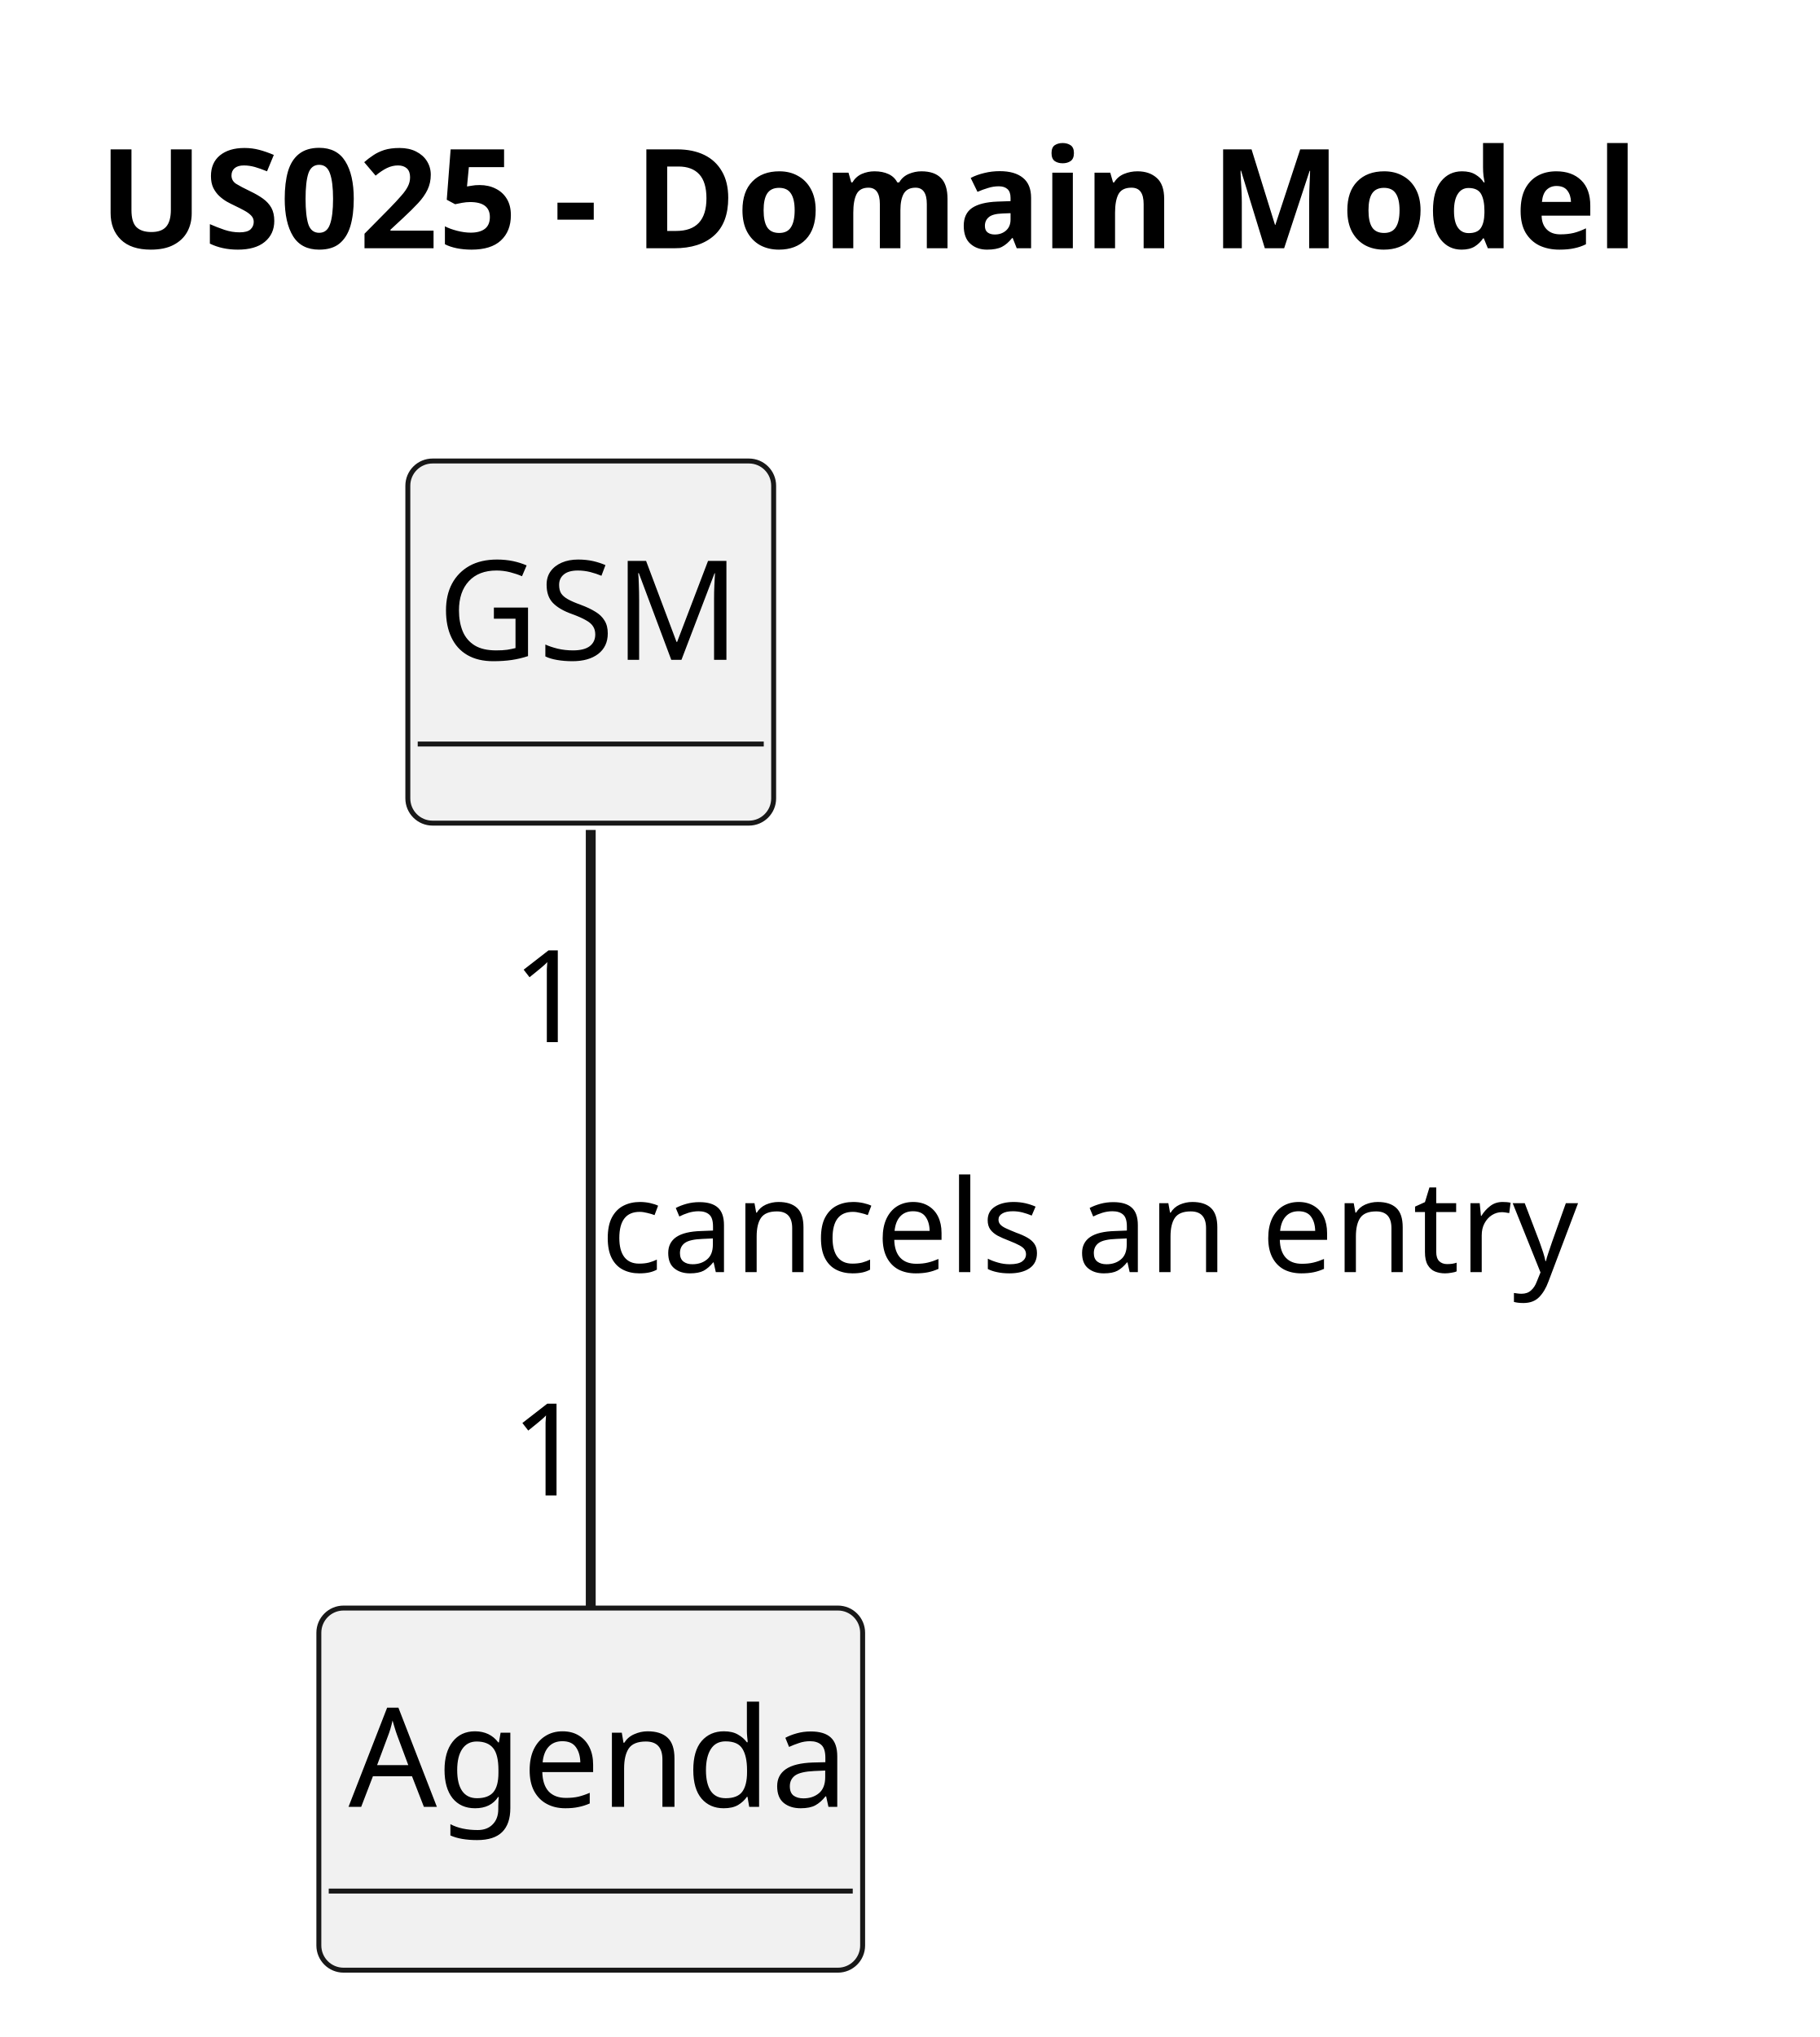
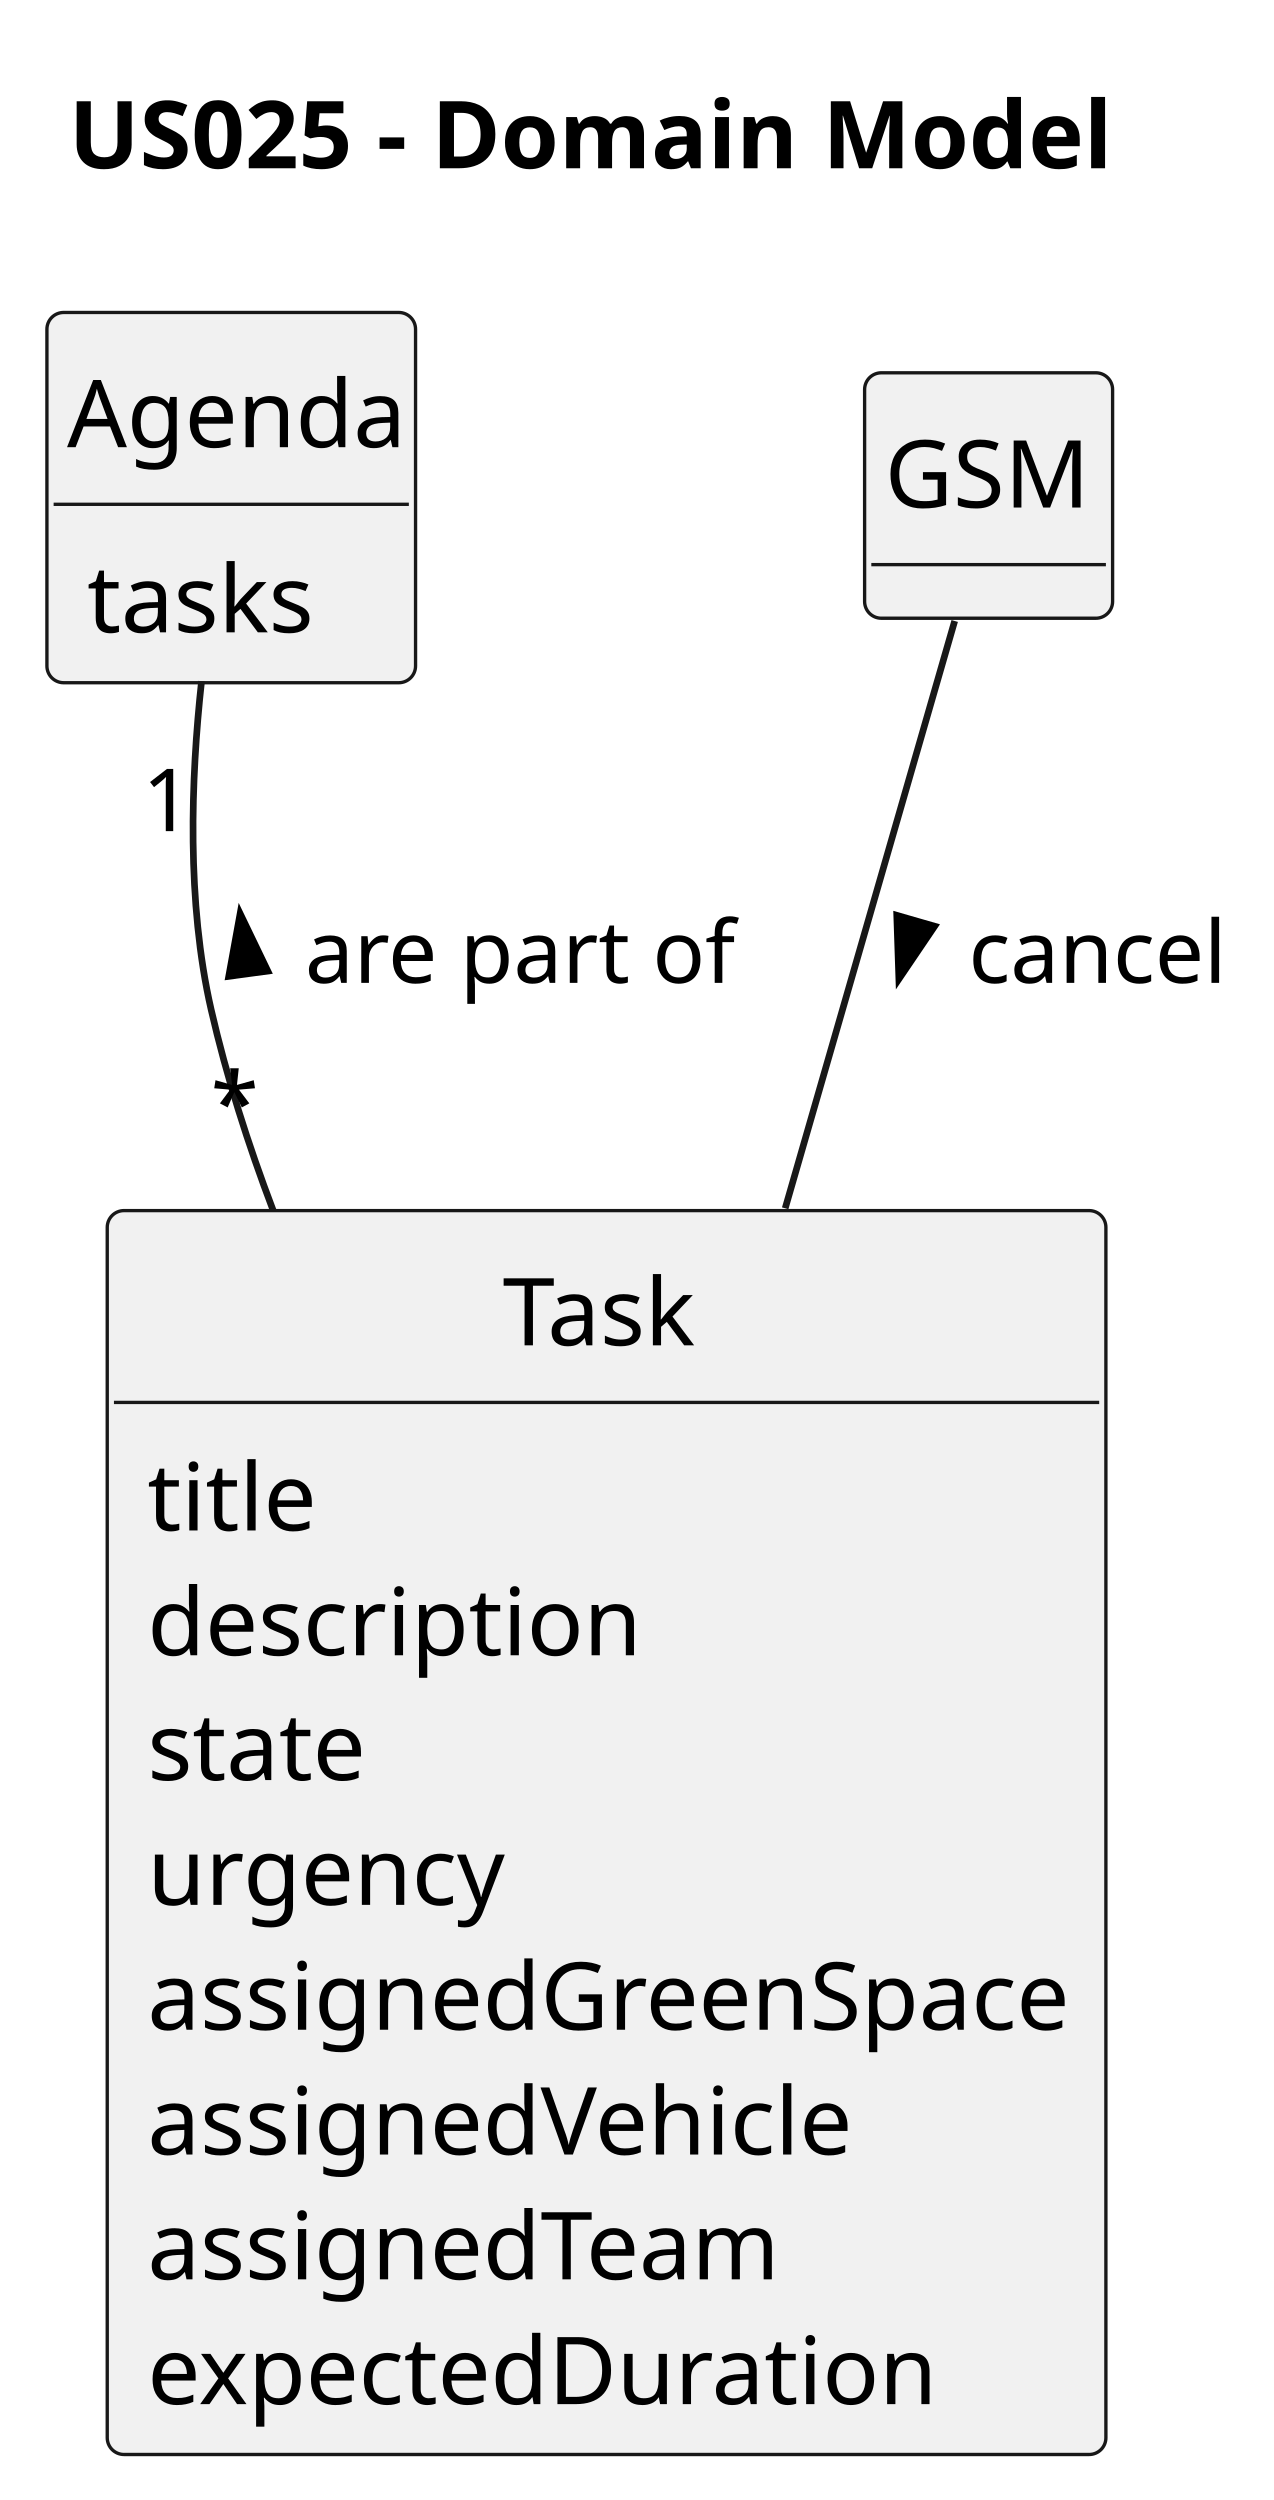
- <svg xmlns="http://www.w3.org/2000/svg" contentStyleType="text/css" height="206px" preserveAspectRatio="none" style="width:184px;height:206px;background:#FFFFFF;" version="1.1" viewBox="0 0 184 206" width="184px" zoomAndPan="magnify">
+ <svg xmlns="http://www.w3.org/2000/svg" contentStyleType="text/css" height="373px" preserveAspectRatio="none" style="width:190px;height:373px;background:#FFFFFF;" version="1.1" viewBox="0 0 190 373" width="190px" zoomAndPan="magnify">
  <defs />
  <g>
-     <text fill="#000000" font-family="sans-serif" font-size="14" font-weight="bold" lengthAdjust="spacing" textLength="156" x="10" y="25.107">US025 - Domain Model</text>
+     <text fill="#000000" font-family="sans-serif" font-size="14" font-weight="bold" lengthAdjust="spacing" textLength="156" x="10.25" y="25.107">US025 - Domain Model</text>
+     <g id="elem_Agenda">
+       <rect codeLine="20" fill="#F1F1F1" height="55.242" id="Agenda" rx="2.5" ry="2.5" style="stroke:#181818;stroke-width:0.5;" width="55" x="7" y="46.621" />
+       <text fill="#000000" font-family="sans-serif" font-size="14" lengthAdjust="spacing" textLength="49" x="10" y="66.728">Agenda</text>
+       <line style="stroke:#181818;stroke-width:0.5;" x1="8" x2="61" y1="75.242" y2="75.242" />
+       <text fill="#000000" font-family="sans-serif" font-size="14" lengthAdjust="spacing" textLength="33" x="13" y="94.35">tasks</text>
+     </g>
+     <g id="elem_Task">
+       <rect codeLine="24" fill="#F1F1F1" height="185.59" id="Task" rx="2.5" ry="2.5" style="stroke:#181818;stroke-width:0.5;" width="149" x="16" y="180.621" />
+       <text fill="#000000" font-family="sans-serif" font-size="14" lengthAdjust="spacing" textLength="31" x="75" y="200.728">Task</text>
+       <line style="stroke:#181818;stroke-width:0.5;" x1="17" x2="164" y1="209.242" y2="209.242" />
+       <text fill="#000000" font-family="sans-serif" font-size="14" lengthAdjust="spacing" textLength="22" x="22" y="228.35">title</text>
+       <text fill="#000000" font-family="sans-serif" font-size="14" lengthAdjust="spacing" textLength="69" x="22" y="246.971">description</text>
+       <text fill="#000000" font-family="sans-serif" font-size="14" lengthAdjust="spacing" textLength="31" x="22" y="265.592">state</text>
+       <text fill="#000000" font-family="sans-serif" font-size="14" lengthAdjust="spacing" textLength="51" x="22" y="284.213">urgency</text>
+       <text fill="#000000" font-family="sans-serif" font-size="14" lengthAdjust="spacing" textLength="137" x="22" y="302.834">assignedGreenSpace</text>
+       <text fill="#000000" font-family="sans-serif" font-size="14" lengthAdjust="spacing" textLength="103" x="22" y="321.455">assignedVehicle</text>
+       <text fill="#000000" font-family="sans-serif" font-size="14" lengthAdjust="spacing" textLength="93" x="22" y="340.076">assignedTeam</text>
+       <text fill="#000000" font-family="sans-serif" font-size="14" lengthAdjust="spacing" textLength="111" x="22" y="358.697">expectedDuration</text>
+     </g>
    <g id="elem_GSM">
-       <rect codeLine="13" fill="#F1F1F1" height="36.621" id="GSM" rx="2.5" ry="2.5" style="stroke:#181818;stroke-width:0.5;" width="37" x="41.25" y="46.621" />
-       <text fill="#000000" font-family="sans-serif" font-size="14" lengthAdjust="spacing" textLength="31" x="44.25" y="66.728">GSM</text>
-       <line style="stroke:#181818;stroke-width:0.5;" x1="42.25" x2="77.25" y1="75.242" y2="75.242" />
+       <rect fill="#F1F1F1" height="36.621" id="GSM" rx="2.5" ry="2.5" style="stroke:#181818;stroke-width:0.5;" width="37" x="129" y="55.621" />
+       <text fill="#000000" font-family="sans-serif" font-size="14" lengthAdjust="spacing" textLength="31" x="132" y="75.728">GSM</text>
+       <line style="stroke:#181818;stroke-width:0.5;" x1="130" x2="165" y1="84.242" y2="84.242" />
    </g>
-     <g id="elem_Agenda">
-       <rect codeLine="17" fill="#F1F1F1" height="36.621" id="Agenda" rx="2.5" ry="2.5" style="stroke:#181818;stroke-width:0.5;" width="55" x="32.25" y="162.621" />
-       <text fill="#000000" font-family="sans-serif" font-size="14" lengthAdjust="spacing" textLength="49" x="35.25" y="182.728">Agenda</text>
-       <line style="stroke:#181818;stroke-width:0.5;" x1="33.25" x2="86.25" y1="191.242" y2="191.242" />
+     <g id="link_Agenda_Task">
+       <path codeLine="36" d="M30.07,101.641 C28.47,116.261 27.84,134.641 31.5,150.621 C33.79,160.601 37,170.701 40.76,180.611 " fill="none" id="Agenda-Task" style="stroke:#181818;stroke-width:1.0;" />
+       <polygon fill="#000000" points="35.829,136.312,34.13,145.669,39.955,144.881,35.829,136.312" style="stroke:#000000;stroke-width:1.0;" />
+       <text fill="#000000" font-family="sans-serif" font-size="13" lengthAdjust="spacing" textLength="58" x="45.5" y="146.649">are part of</text>
+       <text fill="#000000" font-family="sans-serif" font-size="13" lengthAdjust="spacing" textLength="7" x="21.236" y="124.005">1</text>
+       <text fill="#000000" font-family="sans-serif" font-size="13" lengthAdjust="spacing" textLength="5" x="31.434" y="169.262">*</text>
    </g>
-     <g id="link_GSM_Agenda">
-       <path codeLine="23" d="M59.75,83.931 C59.75,105.351 59.75,141.071 59.75,162.431 " fill="none" id="GSM-Agenda" style="stroke:#181818;stroke-width:1.0;" />
-       <text fill="#000000" font-family="sans-serif" font-size="13" lengthAdjust="spacing" textLength="96" x="60.75" y="128.649">cancels an entry</text>
-       <text fill="#000000" font-family="sans-serif" font-size="13" lengthAdjust="spacing" textLength="7" x="51.809" y="105.389">1</text>
-       <text fill="#000000" font-family="sans-serif" font-size="13" lengthAdjust="spacing" textLength="7" x="51.678" y="151.235">1</text>
+     <g id="link_GSM_Task">
+       <path codeLine="37" d="M142.44,92.651 C136.67,112.661 126.77,146.961 117.15,180.281 " fill="none" id="GSM-Task" style="stroke:#181818;stroke-width:1.0;" />
+       <polygon fill="#000000" points="134.114,146.071,139.445,138.195,133.798,136.565,134.114,146.071" style="stroke:#000000;stroke-width:1.0;" />
+       <text fill="#000000" font-family="sans-serif" font-size="13" lengthAdjust="spacing" textLength="38" x="144.5" y="146.649">cancel</text>
    </g>
  </g>
</svg>
